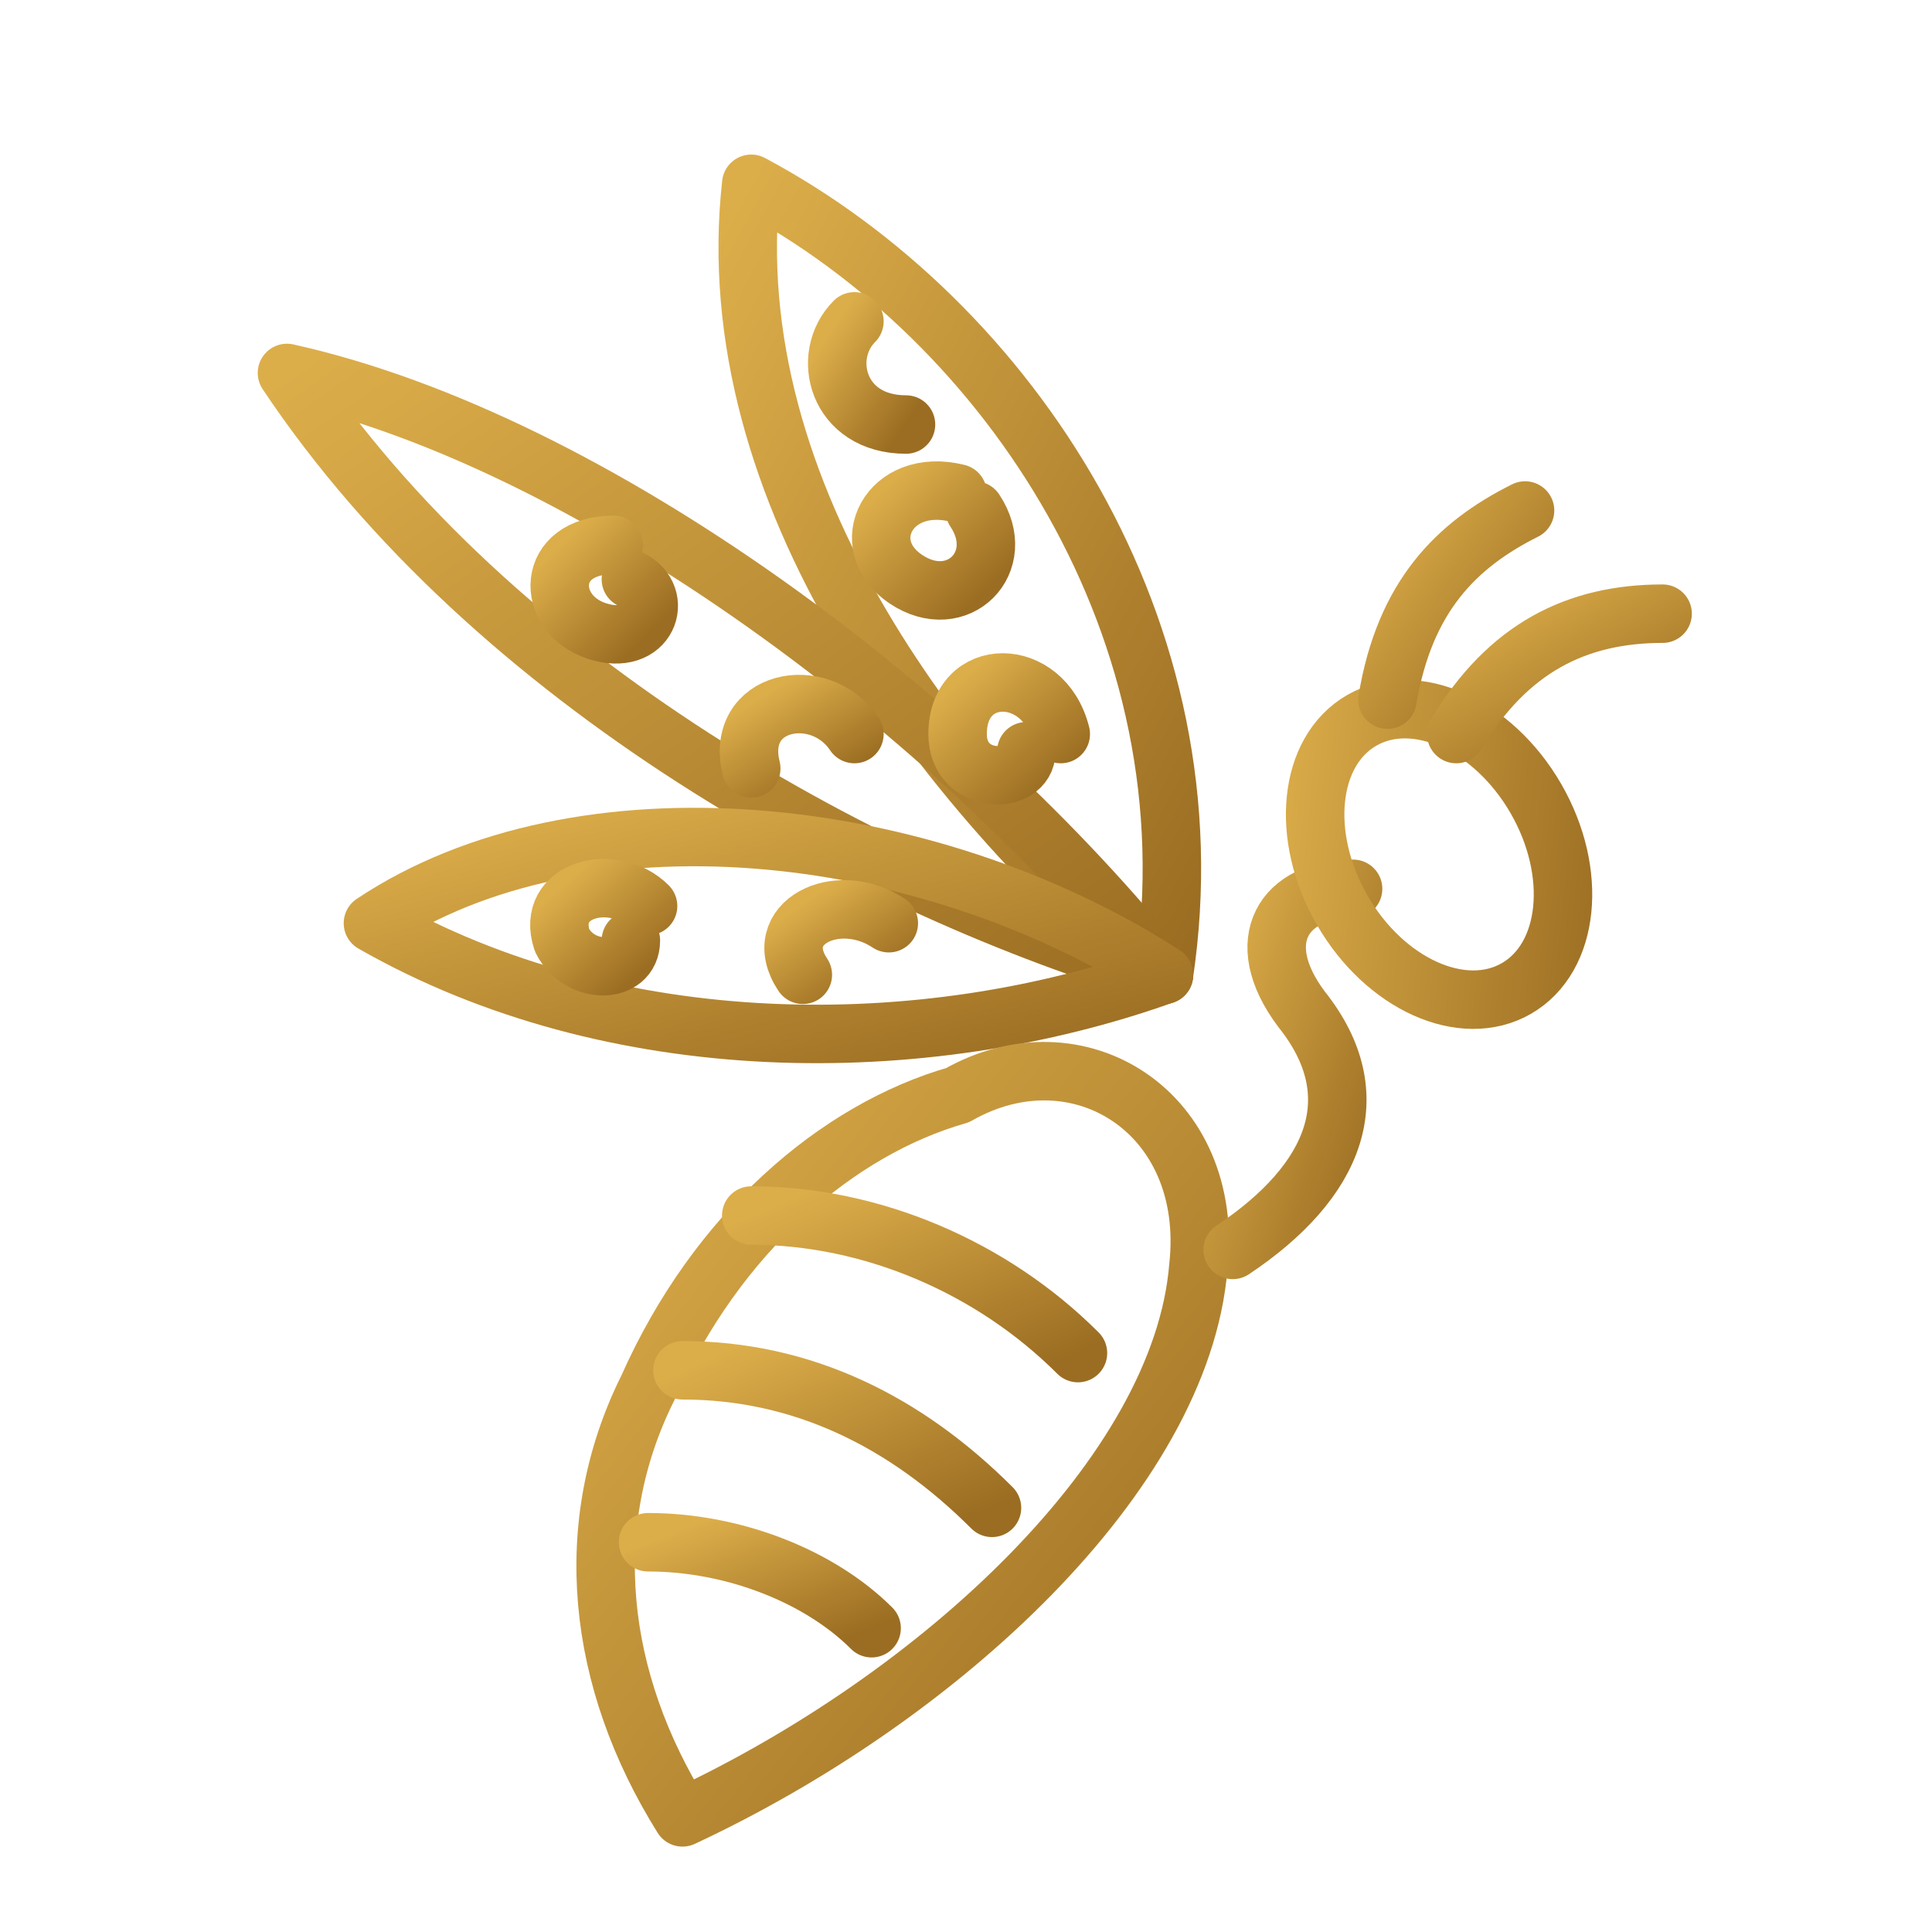
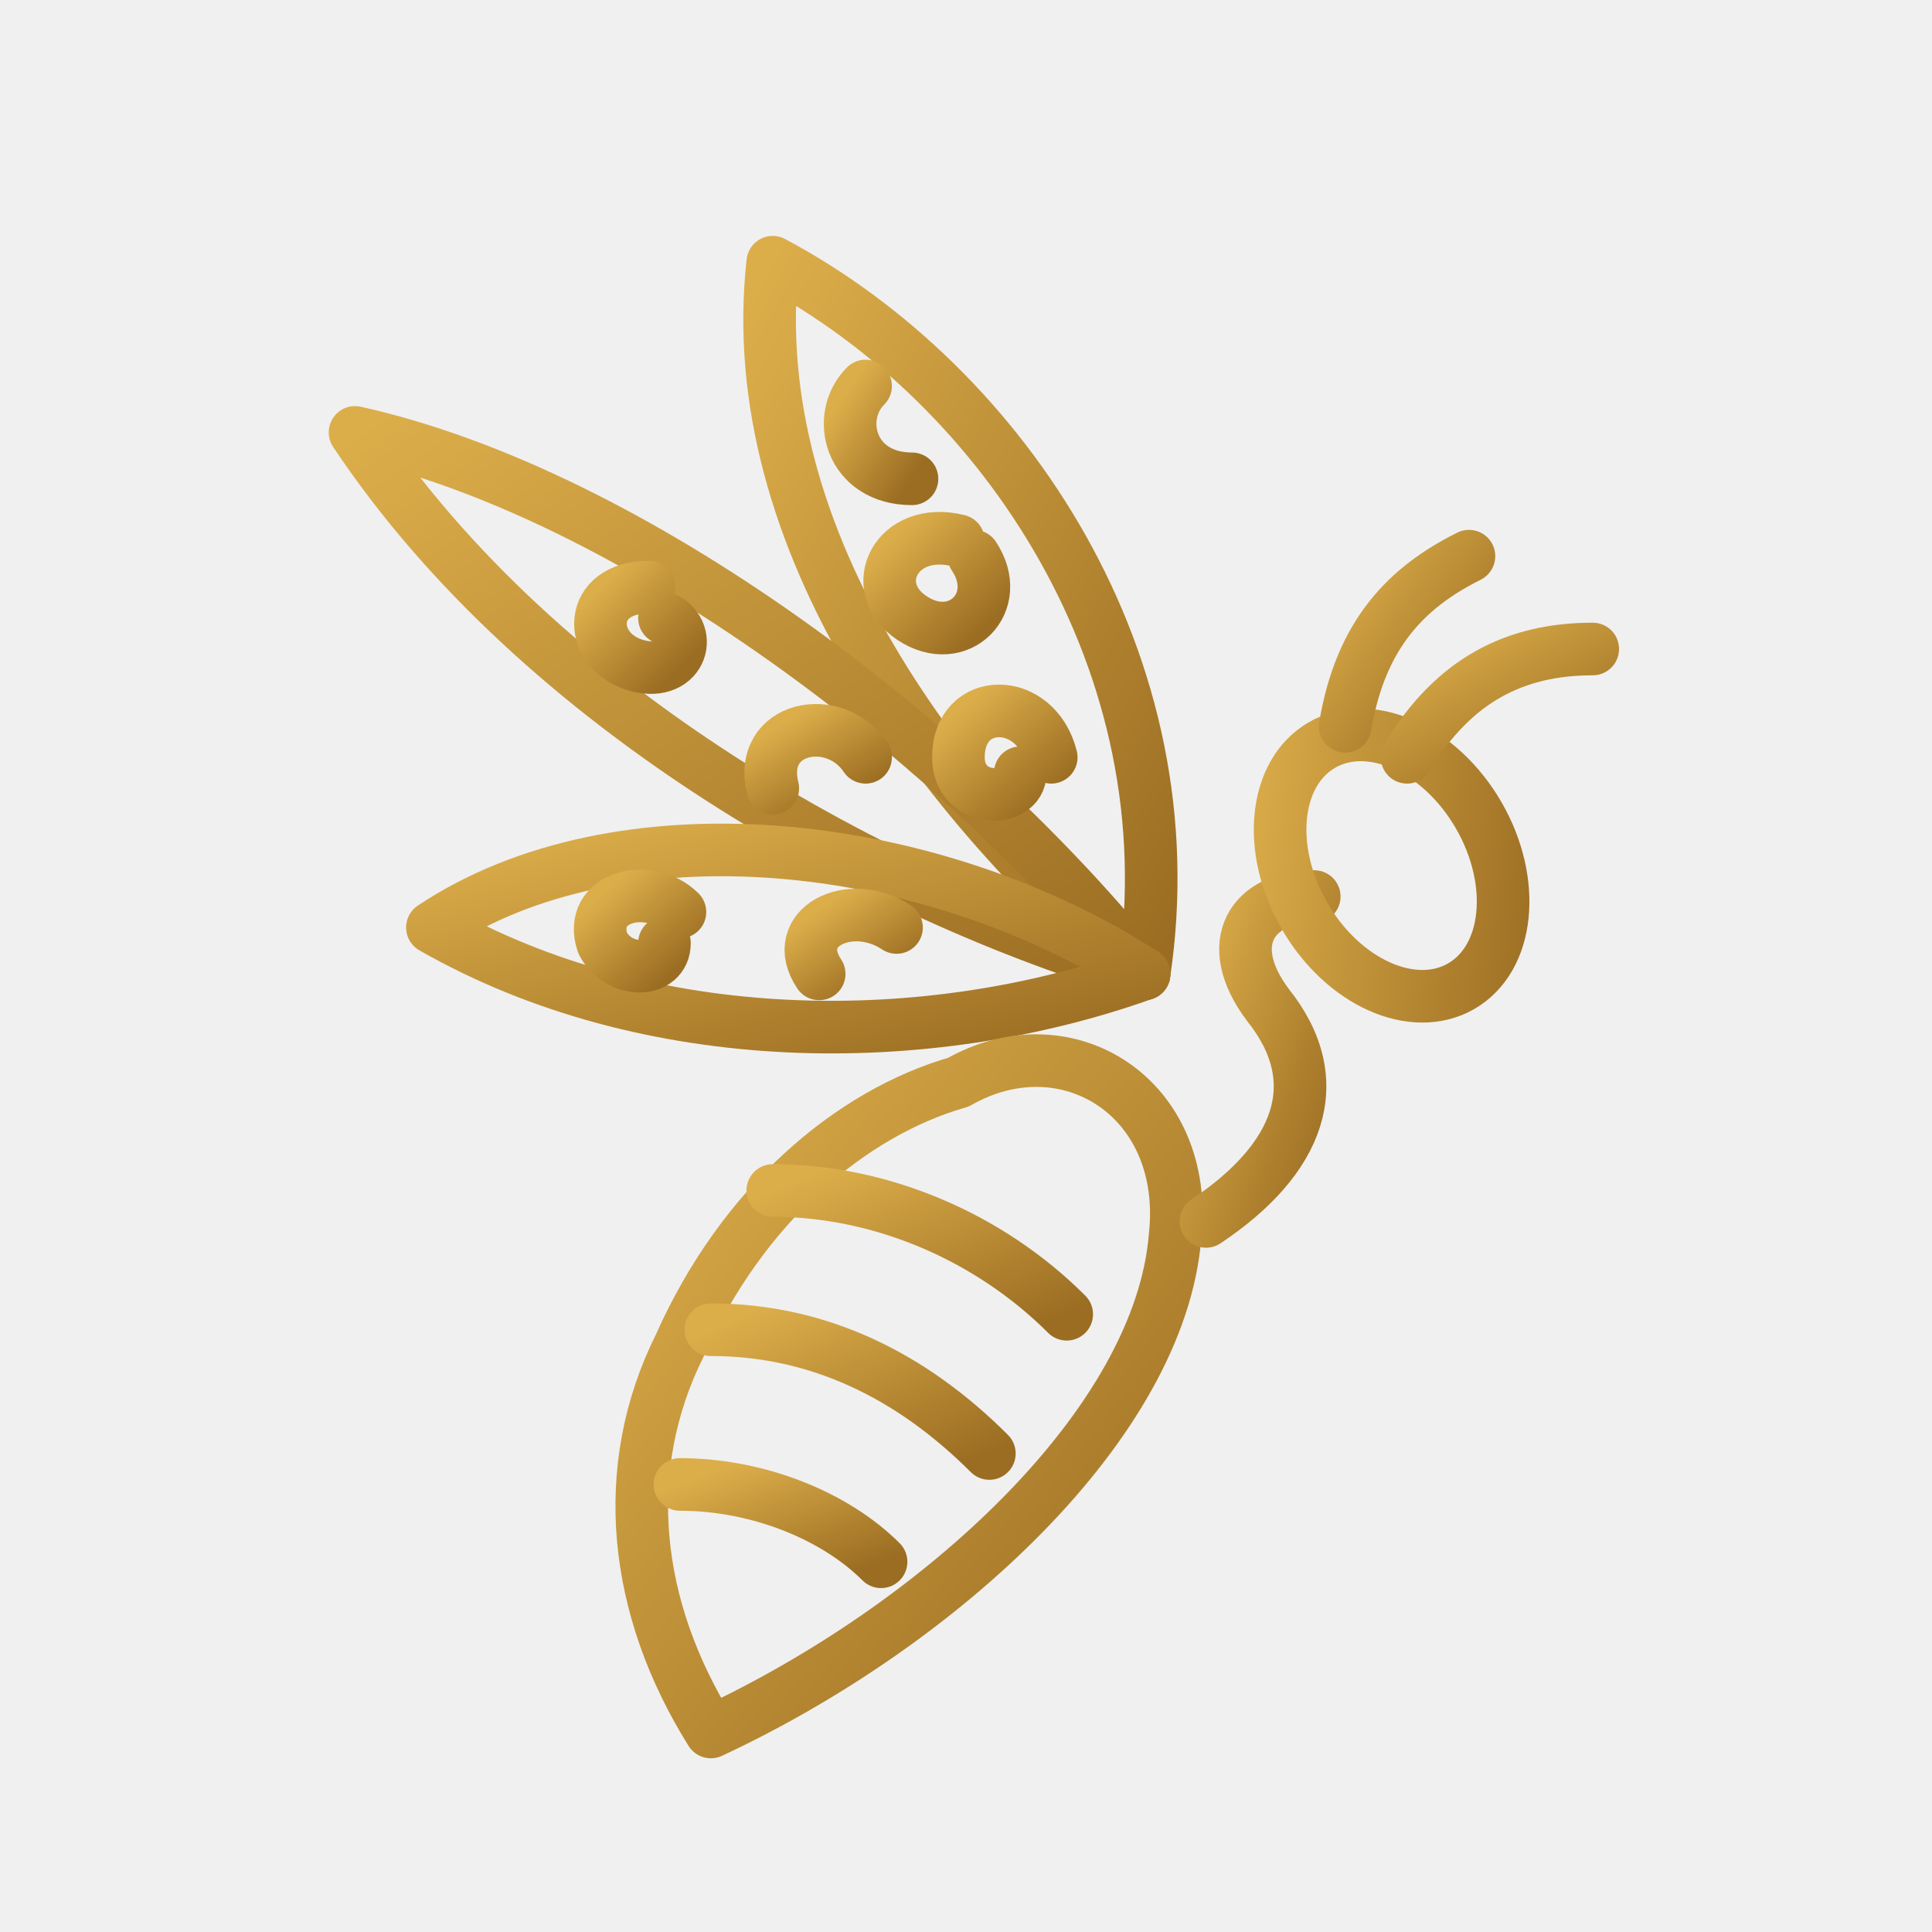
<svg xmlns="http://www.w3.org/2000/svg" viewBox="0 0 512 512">
  <defs>
    <linearGradient id="g" x1="0" y1="0" x2="1" y2="1">
      <stop offset="0" stop-color="#dcae4a" />
      <stop offset="1" stop-color="#9b6d22" />
    </linearGradient>
  </defs>
-   <rect width="512" height="512" fill="#ffffff" />
-   <g transform="translate(28.2 28.2) scale(4.557) translate(5.5 0.5)" fill="none" stroke="url(#g)" stroke-width="3.4" stroke-linecap="round" stroke-linejoin="round">
+   <g transform="translate(51.04 51.04) scale(4.1) translate(5.5 0.5)" fill="none" stroke="url(#g)" stroke-width="3.4" stroke-linecap="round" stroke-linejoin="round">
    <path d="M56 50C43 39 30 22 32 4C47 12 59 30 56 50Z" />
    <path d="M56 50C44 35 23 19 5 15C17 33 39 45 56 50Z" />
    <path d="M56 50C42 41 22 39 10 47C24 55 42 55 56 50Z" />
    <path d="M44 22c-4-1-6 3-3 5c3 2 6-1 4-4" />
    <path d="M50 36c-1-4-6-4-6 0c0 3 4 3 4 1" />
    <path d="M38 12c-2 2-1 6 3 6" />
    <path d="M24 25c-4 0-4 4-1 5c3 1 4-2 2-3" />
    <path d="M38 36c-2-3-7-2-6 2" />
    <path d="M26 46c-2-2-6-1-5 2c1 2 4 2 4 0" />
    <path d="M40 47c-3-2-7 0-5 3" />
    <path d="M44 57C51 53 59 58 58 67C57 79 43 92 28 99C23 91 22 82 26 74C30 65 37 59 44 57Z" />
    <path d="M32 64C39 64 46 67 51 72" />
    <path d="M28 73C35 73 41 76 46 81" />
    <path d="M26 83C31 83 36 85 39 88" />
    <path d="M60 66C66 62 68 57 64 52C61 48 63 45 67 45" />
    <ellipse cx="72" cy="43" rx="6.5" ry="9" transform="rotate(-30 72 43)" />
    <path d="M69 34C70 28 73 25 77 23" />
    <path d="M73 36C76 31 80 29 85 29" />
  </g>
</svg>
